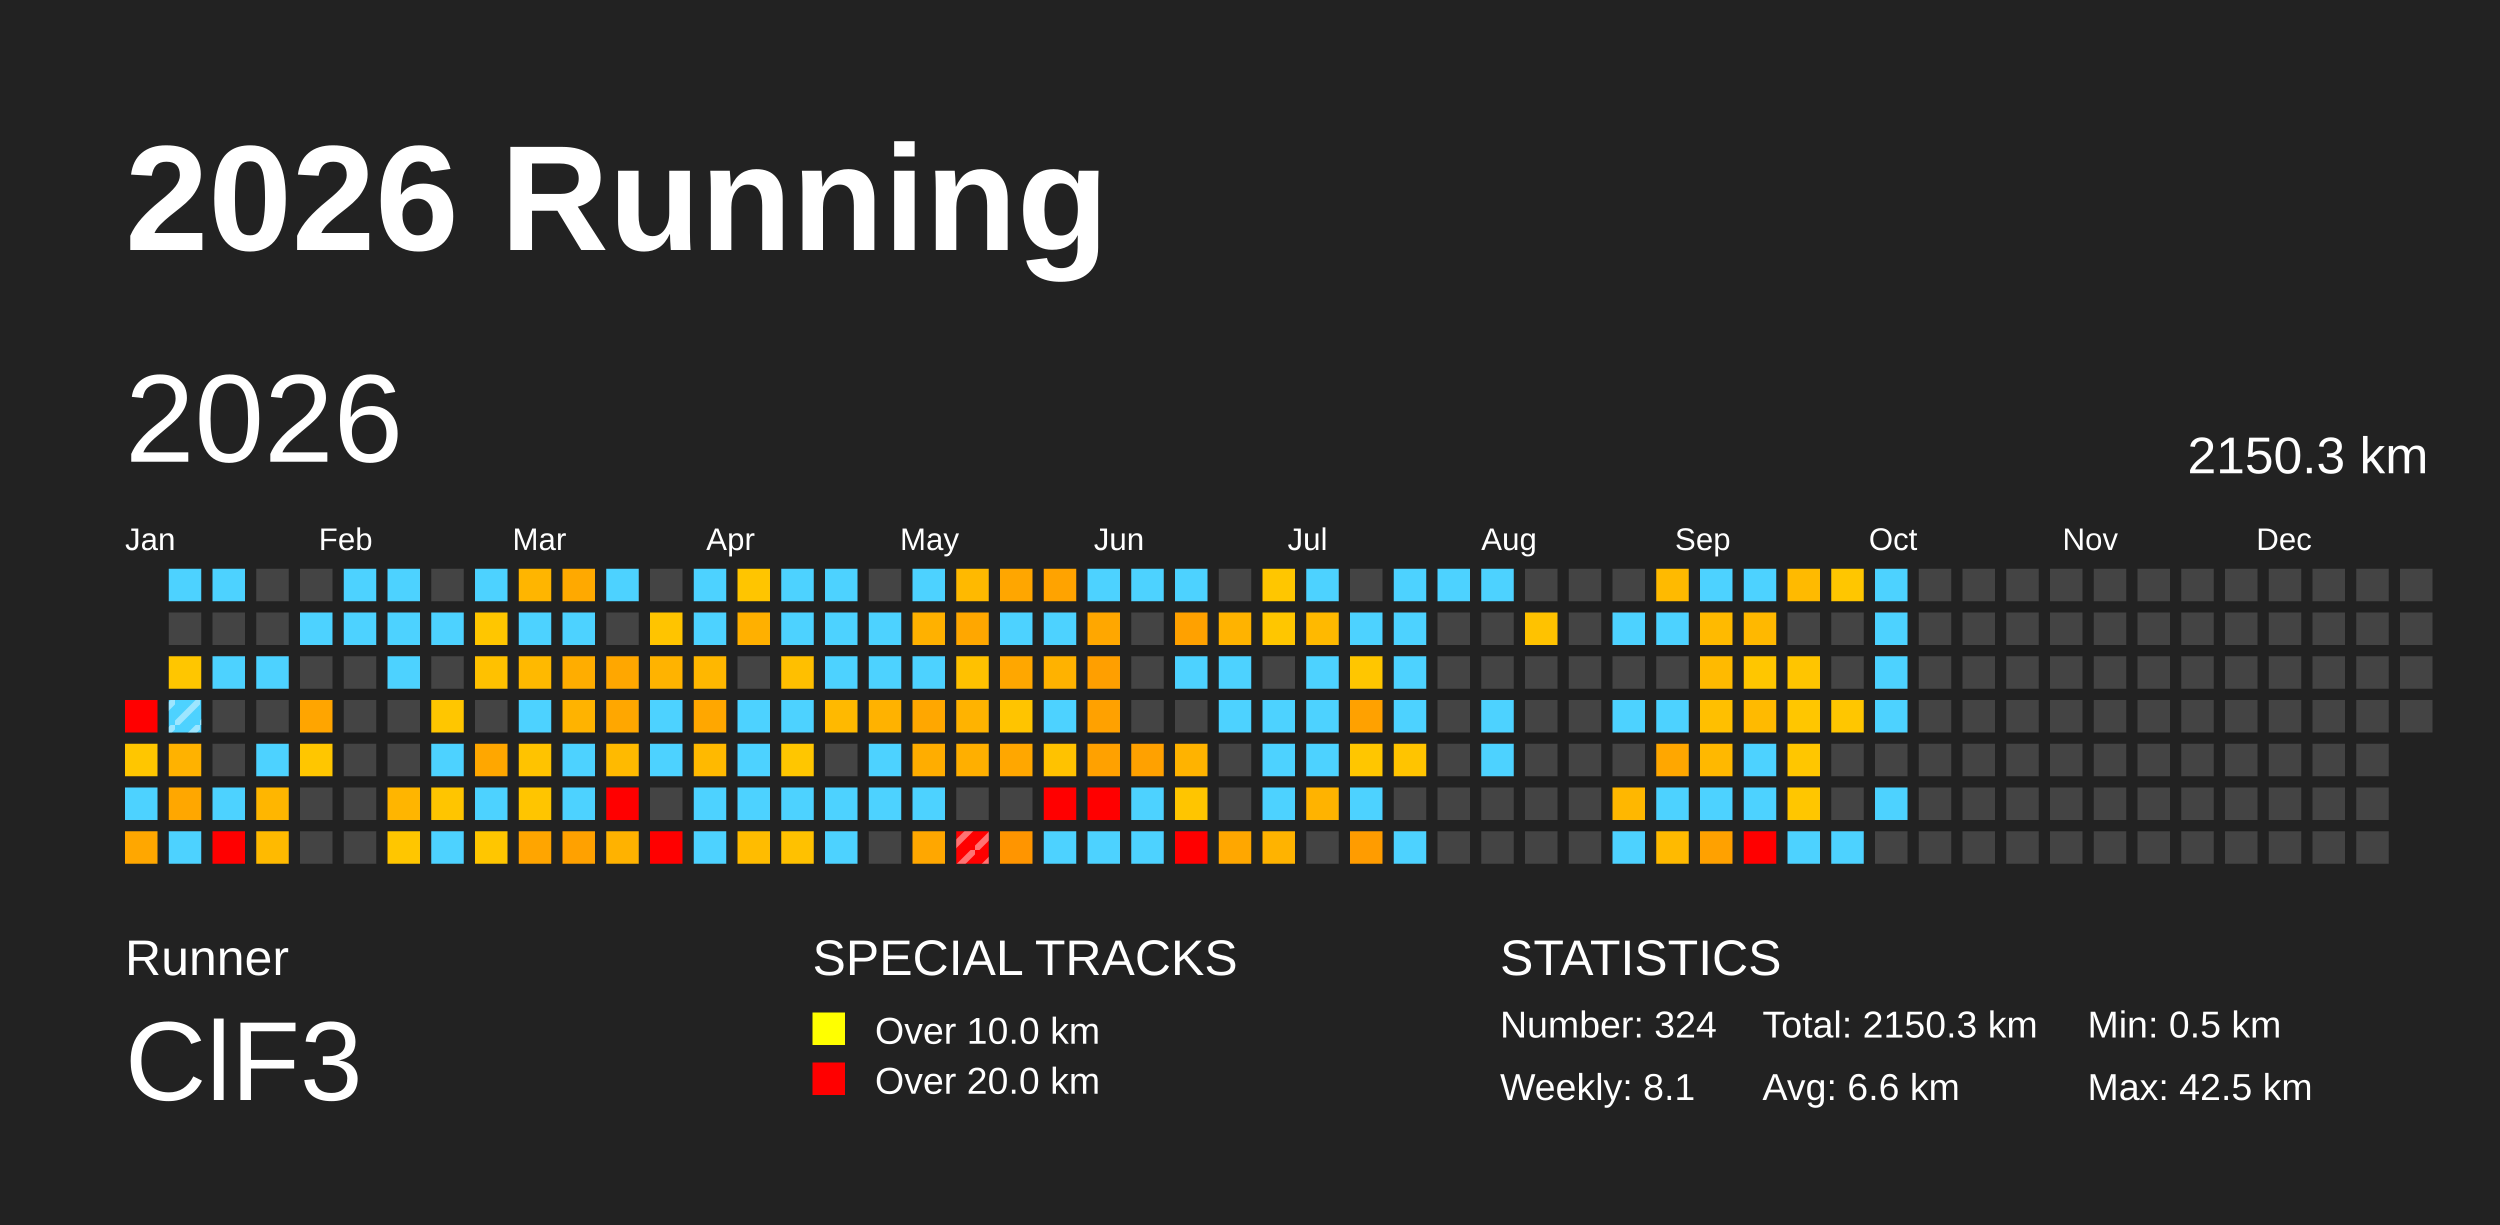
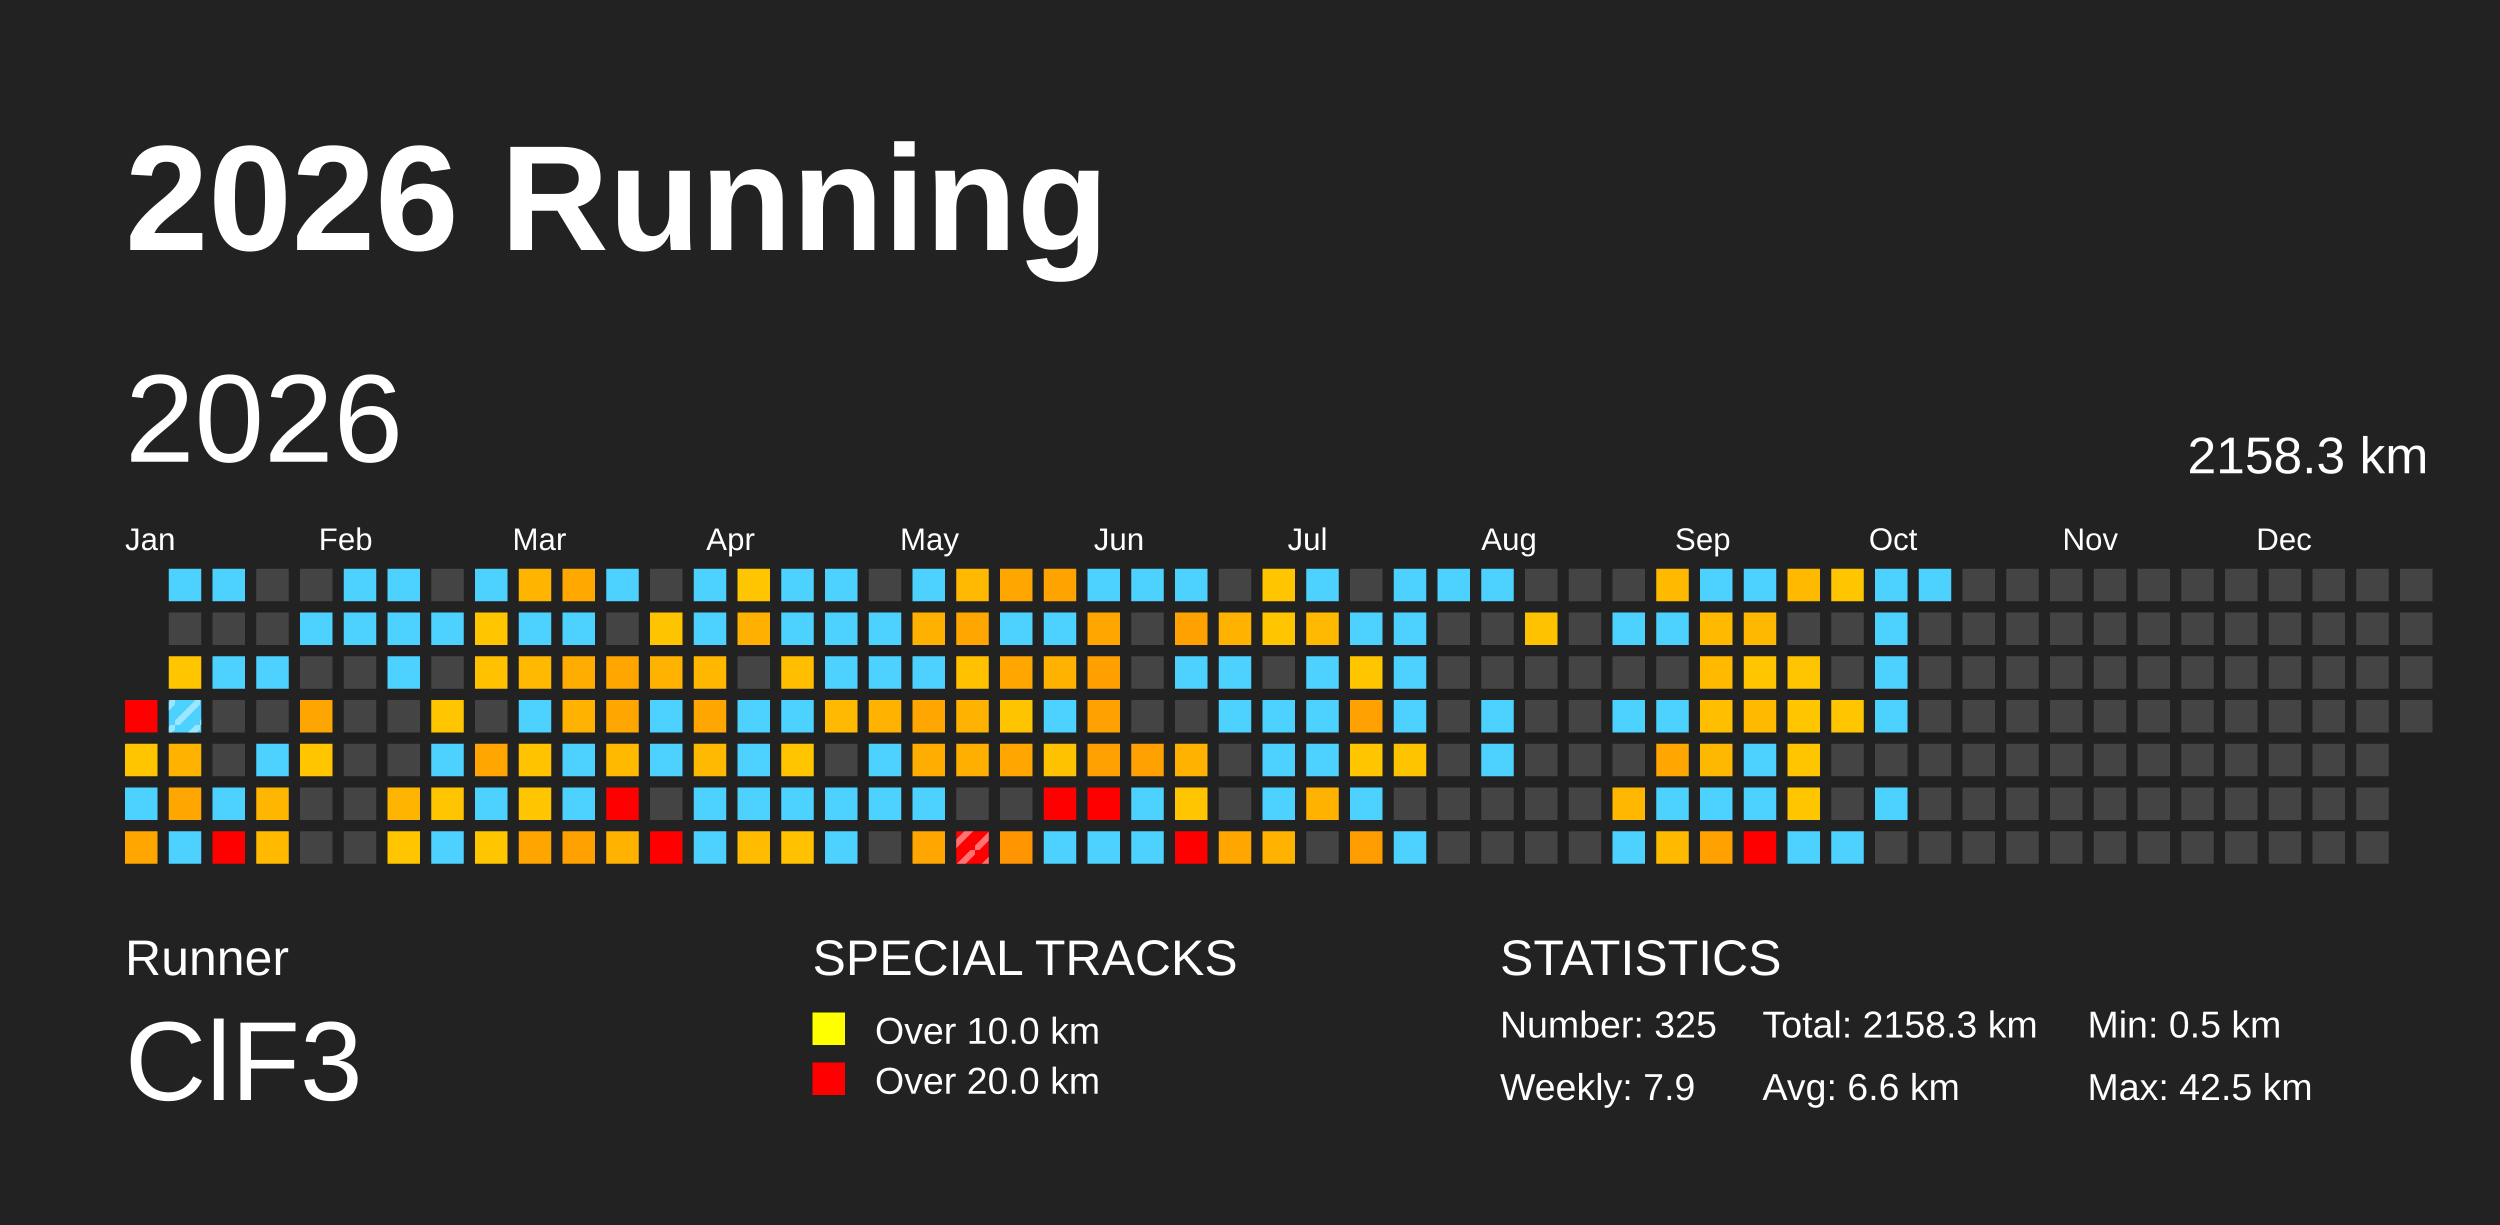
<svg xmlns="http://www.w3.org/2000/svg" baseProfile="full" height="98mm" version="1.1" viewBox="0,0,200,98" width="200mm">
  <defs>
    <pattern height="2" id="indoor-stripe" patternUnits="userSpaceOnUse" width="2">
      <line stroke="white" stroke-opacity="0.45" stroke-width="0.5" x1="0" x2="2" y1="2" y2="0" />
    </pattern>
  </defs>
  <rect fill="#222222" height="98" width="200" x="0" y="0" />
  <text fill="#FFFFFF" style="font-size:12px; font-family:Arial; font-weight:bold;" x="10" y="20">2026 Running</text>
  <text fill="#FFFFFF" style="font-size:4px; font-family:Arial" x="10" y="78">Runner</text>
  <text fill="#FFFFFF" style="font-size:9px; font-family:Arial" x="10" y="88">ClF3</text>
  <text fill="#FFFFFF" style="font-size:4px; font-family:Arial" x="65" y="78">SPECIAL TRACKS</text>
  <rect fill="yellow" height="2.6" width="2.6" x="65" y="81" />
  <text fill="#FFFFFF" style="font-size:3px; font-family:Arial" x="70" y="83.5">Over 10.0 km</text>
  <rect fill="red" height="2.6" width="2.6" x="65" y="85" />
  <text fill="#FFFFFF" style="font-size:3px; font-family:Arial" x="70" y="87.5">Over 20.0 km</text>
  <text fill="#FFFFFF" style="font-size:4px; font-family:Arial" x="120" y="78">STATISTICS</text>
-   <text fill="#FFFFFF" style="font-size:3px; font-family:Arial" x="120" y="83">Number: 324</text>
-   <text fill="#FFFFFF" style="font-size:3px; font-family:Arial" x="120" y="88">Weekly: 8.1</text>
-   <text fill="#FFFFFF" style="font-size:3px; font-family:Arial" x="141" y="83">Total: 2150.3 km</text>
+   <text fill="#FFFFFF" style="font-size:3px; font-family:Arial" x="120" y="83">Number: 325</text>
+   <text fill="#FFFFFF" style="font-size:3px; font-family:Arial" x="120" y="88">Weekly: 7.9</text>
+   <text fill="#FFFFFF" style="font-size:3px; font-family:Arial" x="141" y="83">Total: 2158.3 km</text>
  <text fill="#FFFFFF" style="font-size:3px; font-family:Arial" x="141" y="88">Avg: 6.6 km</text>
  <text fill="#FFFFFF" style="font-size:3px; font-family:Arial" x="167" y="83">Min: 0.5 km</text>
  <text fill="#FFFFFF" style="font-size:3px; font-family:Arial" x="167" y="88">Max: 42.5 km</text>
  <text dominant-baseline="hanging" fill="#FFFFFF" style="font-size:10.0px; font-family:Arial;" x="10" y="30">2026</text>
-   <text dominant-baseline="hanging" fill="#FFFFFF" style="font-size:4.125px; font-family:Arial;" x="175" y="35">2150.3 km</text>
+   <text dominant-baseline="hanging" fill="#FFFFFF" style="font-size:4.125px; font-family:Arial;" x="175" y="35">2158.3 km</text>
  <text fill="#FFFFFF" style="font-size:2.5px; font-family:Arial" x="10.0" y="44">Jan</text>
  <text fill="#FFFFFF" style="font-size:2.5px; font-family:Arial" x="25.5" y="44">Feb</text>
  <text fill="#FFFFFF" style="font-size:2.5px; font-family:Arial" x="41.0" y="44">Mar</text>
  <text fill="#FFFFFF" style="font-size:2.5px; font-family:Arial" x="56.5" y="44">Apr</text>
  <text fill="#FFFFFF" style="font-size:2.5px; font-family:Arial" x="72.0" y="44">May</text>
  <text fill="#FFFFFF" style="font-size:2.5px; font-family:Arial" x="87.5" y="44">Jun</text>
  <text fill="#FFFFFF" style="font-size:2.5px; font-family:Arial" x="103.0" y="44">Jul</text>
  <text fill="#FFFFFF" style="font-size:2.5px; font-family:Arial" x="118.5" y="44">Aug</text>
  <text fill="#FFFFFF" style="font-size:2.5px; font-family:Arial" x="134.0" y="44">Sep</text>
  <text fill="#FFFFFF" style="font-size:2.5px; font-family:Arial" x="149.5" y="44">Oct</text>
  <text fill="#FFFFFF" style="font-size:2.5px; font-family:Arial" x="165.0" y="44">Nov</text>
  <text fill="#FFFFFF" style="font-size:2.5px; font-family:Arial" x="180.5" y="44">Dec</text>
  <rect fill="red" height="2.6" width="2.6" x="10.0" y="56.0" />
  <rect fill="#ffc600" height="2.6" width="2.6" x="10.0" y="59.5" />
  <rect fill="#4dd2ff" height="2.6" width="2.6" x="10.0" y="63.0" />
  <rect fill="#ffa700" height="2.6" width="2.6" x="10.0" y="66.5" />
  <rect fill="#4dd2ff" height="2.6" width="2.6" x="13.5" y="45.5" />
  <rect fill="#444444" height="2.6" width="2.6" x="13.5" y="49.0" />
  <rect fill="#ffc600" height="2.6" width="2.6" x="13.5" y="52.5" />
  <rect fill="#4dd2ff" height="2.6" width="2.6" x="13.5" y="56.0" />
  <rect fill="url(#indoor-stripe)" height="2.6" style="pointer-events: none;" width="2.6" x="13.5" y="56.0" />
  <rect fill="#ffb200" height="2.6" width="2.6" x="13.5" y="59.5" />
  <rect fill="#ffa700" height="2.6" width="2.6" x="13.5" y="63.0" />
  <rect fill="#4dd2ff" height="2.6" width="2.6" x="13.5" y="66.5" />
  <rect fill="#4dd2ff" height="2.6" width="2.6" x="17.0" y="45.5" />
  <rect fill="#444444" height="2.6" width="2.6" x="17.0" y="49.0" />
  <rect fill="#4dd2ff" height="2.6" width="2.6" x="17.0" y="52.5" />
  <rect fill="#444444" height="2.6" width="2.6" x="17.0" y="56.0" />
  <rect fill="#444444" height="2.6" width="2.6" x="17.0" y="59.5" />
  <rect fill="#4dd2ff" height="2.6" width="2.6" x="17.0" y="63.0" />
  <rect fill="red" height="2.6" width="2.6" x="17.0" y="66.5" />
  <rect fill="#444444" height="2.6" width="2.6" x="20.5" y="45.5" />
  <rect fill="#444444" height="2.6" width="2.6" x="20.5" y="49.0" />
  <rect fill="#4dd2ff" height="2.6" width="2.6" x="20.5" y="52.5" />
  <rect fill="#444444" height="2.6" width="2.6" x="20.5" y="56.0" />
  <rect fill="#4dd2ff" height="2.6" width="2.6" x="20.5" y="59.5" />
  <rect fill="#ffb600" height="2.6" width="2.6" x="20.5" y="63.0" />
  <rect fill="#ffba00" height="2.6" width="2.6" x="20.5" y="66.5" />
  <rect fill="#444444" height="2.6" width="2.6" x="24.0" y="45.5" />
  <rect fill="#4dd2ff" height="2.6" width="2.6" x="24.0" y="49.0" />
  <rect fill="#444444" height="2.6" width="2.6" x="24.0" y="52.5" />
  <rect fill="#ffa500" height="2.6" width="2.6" x="24.0" y="56.0" />
  <rect fill="#ffc600" height="2.6" width="2.6" x="24.0" y="59.5" />
  <rect fill="#444444" height="2.6" width="2.6" x="24.0" y="63.0" />
  <rect fill="#444444" height="2.6" width="2.6" x="24.0" y="66.5" />
  <rect fill="#4dd2ff" height="2.6" width="2.6" x="27.5" y="45.5" />
  <rect fill="#4dd2ff" height="2.6" width="2.6" x="27.5" y="49.0" />
  <rect fill="#444444" height="2.6" width="2.6" x="27.5" y="52.5" />
  <rect fill="#444444" height="2.6" width="2.6" x="27.5" y="56.0" />
  <rect fill="#444444" height="2.6" width="2.6" x="27.5" y="59.5" />
  <rect fill="#444444" height="2.6" width="2.6" x="27.5" y="63.0" />
  <rect fill="#444444" height="2.6" width="2.6" x="27.5" y="66.5" />
  <rect fill="#4dd2ff" height="2.6" width="2.6" x="31.0" y="45.5" />
  <rect fill="#4dd2ff" height="2.6" width="2.6" x="31.0" y="49.0" />
  <rect fill="#4dd2ff" height="2.6" width="2.6" x="31.0" y="52.5" />
  <rect fill="#444444" height="2.6" width="2.6" x="31.0" y="56.0" />
  <rect fill="#444444" height="2.6" width="2.6" x="31.0" y="59.5" />
  <rect fill="#ffb500" height="2.6" width="2.6" x="31.0" y="63.0" />
  <rect fill="#ffc600" height="2.6" width="2.6" x="31.0" y="66.5" />
  <rect fill="#444444" height="2.6" width="2.6" x="34.5" y="45.5" />
  <rect fill="#4dd2ff" height="2.6" width="2.6" x="34.5" y="49.0" />
  <rect fill="#444444" height="2.6" width="2.6" x="34.5" y="52.5" />
  <rect fill="#ffc600" height="2.6" width="2.6" x="34.5" y="56.0" />
  <rect fill="#4dd2ff" height="2.6" width="2.6" x="34.5" y="59.5" />
  <rect fill="#ffc500" height="2.6" width="2.6" x="34.5" y="63.0" />
  <rect fill="#4dd2ff" height="2.6" width="2.6" x="34.5" y="66.5" />
  <rect fill="#4dd2ff" height="2.6" width="2.6" x="38.0" y="45.5" />
  <rect fill="#ffc600" height="2.6" width="2.6" x="38.0" y="49.0" />
  <rect fill="#ffc100" height="2.6" width="2.6" x="38.0" y="52.5" />
  <rect fill="#444444" height="2.6" width="2.6" x="38.0" y="56.0" />
  <rect fill="#ffa700" height="2.6" width="2.6" x="38.0" y="59.5" />
  <rect fill="#4dd2ff" height="2.6" width="2.6" x="38.0" y="63.0" />
  <rect fill="#ffc600" height="2.6" width="2.6" x="38.0" y="66.5" />
  <rect fill="#ffb500" height="2.6" width="2.6" x="41.5" y="45.5" />
  <rect fill="#4dd2ff" height="2.6" width="2.6" x="41.5" y="49.0" />
  <rect fill="#ffb900" height="2.6" width="2.6" x="41.5" y="52.5" />
  <rect fill="#4dd2ff" height="2.6" width="2.6" x="41.5" y="56.0" />
  <rect fill="#ffc300" height="2.6" width="2.6" x="41.5" y="59.5" />
  <rect fill="#ffc500" height="2.6" width="2.6" x="41.5" y="63.0" />
  <rect fill="#ffa500" height="2.6" width="2.6" x="41.5" y="66.5" />
  <rect fill="#ffa900" height="2.6" width="2.6" x="45.0" y="45.5" />
  <rect fill="#4dd2ff" height="2.6" width="2.6" x="45.0" y="49.0" />
  <rect fill="#ffad00" height="2.6" width="2.6" x="45.0" y="52.5" />
  <rect fill="#ffb300" height="2.6" width="2.6" x="45.0" y="56.0" />
  <rect fill="#4dd2ff" height="2.6" width="2.6" x="45.0" y="59.5" />
  <rect fill="#4dd2ff" height="2.6" width="2.6" x="45.0" y="63.0" />
  <rect fill="#ffa100" height="2.6" width="2.6" x="45.0" y="66.5" />
  <rect fill="#4dd2ff" height="2.6" width="2.6" x="48.5" y="45.5" />
  <rect fill="#444444" height="2.6" width="2.6" x="48.5" y="49.0" />
  <rect fill="#ffa700" height="2.6" width="2.6" x="48.5" y="52.5" />
  <rect fill="#ffa700" height="2.6" width="2.6" x="48.5" y="56.0" />
  <rect fill="#ffba00" height="2.6" width="2.6" x="48.5" y="59.5" />
  <rect fill="red" height="2.6" width="2.6" x="48.5" y="63.0" />
  <rect fill="#ffb200" height="2.6" width="2.6" x="48.5" y="66.5" />
  <rect fill="#444444" height="2.6" width="2.6" x="52.0" y="45.5" />
  <rect fill="#ffc400" height="2.6" width="2.6" x="52.0" y="49.0" />
  <rect fill="#ffb300" height="2.6" width="2.6" x="52.0" y="52.5" />
  <rect fill="#4dd2ff" height="2.6" width="2.6" x="52.0" y="56.0" />
  <rect fill="#4dd2ff" height="2.6" width="2.6" x="52.0" y="59.5" />
  <rect fill="#444444" height="2.6" width="2.6" x="52.0" y="63.0" />
  <rect fill="red" height="2.6" width="2.6" x="52.0" y="66.5" />
  <rect fill="#4dd2ff" height="2.6" width="2.6" x="55.5" y="45.5" />
  <rect fill="#4dd2ff" height="2.6" width="2.6" x="55.5" y="49.0" />
  <rect fill="#ffb700" height="2.6" width="2.6" x="55.5" y="52.5" />
  <rect fill="#ffa700" height="2.6" width="2.6" x="55.5" y="56.0" />
  <rect fill="#ffb900" height="2.6" width="2.6" x="55.5" y="59.5" />
  <rect fill="#4dd2ff" height="2.6" width="2.6" x="55.5" y="63.0" />
  <rect fill="#4dd2ff" height="2.6" width="2.6" x="55.5" y="66.5" />
  <rect fill="#ffc500" height="2.6" width="2.6" x="59.0" y="45.5" />
  <rect fill="#ffb000" height="2.6" width="2.6" x="59.0" y="49.0" />
  <rect fill="#444444" height="2.6" width="2.6" x="59.0" y="52.5" />
  <rect fill="#4dd2ff" height="2.6" width="2.6" x="59.0" y="56.0" />
  <rect fill="#4dd2ff" height="2.6" width="2.6" x="59.0" y="59.5" />
  <rect fill="#4dd2ff" height="2.6" width="2.6" x="59.0" y="63.0" />
  <rect fill="#ffbc00" height="2.6" width="2.6" x="59.0" y="66.5" />
  <rect fill="#4dd2ff" height="2.6" width="2.6" x="62.5" y="45.5" />
  <rect fill="#4dd2ff" height="2.6" width="2.6" x="62.5" y="49.0" />
  <rect fill="#ffbf00" height="2.6" width="2.6" x="62.5" y="52.5" />
  <rect fill="#4dd2ff" height="2.6" width="2.6" x="62.5" y="56.0" />
  <rect fill="#ffc600" height="2.6" width="2.6" x="62.5" y="59.5" />
  <rect fill="#4dd2ff" height="2.6" width="2.6" x="62.5" y="63.0" />
  <rect fill="#ffc100" height="2.6" width="2.6" x="62.5" y="66.5" />
  <rect fill="#4dd2ff" height="2.6" width="2.6" x="66.0" y="45.5" />
  <rect fill="#4dd2ff" height="2.6" width="2.6" x="66.0" y="49.0" />
  <rect fill="#4dd2ff" height="2.6" width="2.6" x="66.0" y="52.5" />
  <rect fill="#ffb900" height="2.6" width="2.6" x="66.0" y="56.0" />
  <rect fill="#444444" height="2.6" width="2.6" x="66.0" y="59.5" />
  <rect fill="#4dd2ff" height="2.6" width="2.6" x="66.0" y="63.0" />
  <rect fill="#4dd2ff" height="2.6" width="2.6" x="66.0" y="66.5" />
  <rect fill="#444444" height="2.6" width="2.6" x="69.5" y="45.5" />
  <rect fill="#4dd2ff" height="2.6" width="2.6" x="69.5" y="49.0" />
  <rect fill="#4dd2ff" height="2.6" width="2.6" x="69.5" y="52.5" />
  <rect fill="#ffb200" height="2.6" width="2.6" x="69.5" y="56.0" />
  <rect fill="#4dd2ff" height="2.6" width="2.6" x="69.5" y="59.5" />
  <rect fill="#4dd2ff" height="2.6" width="2.6" x="69.5" y="63.0" />
  <rect fill="#444444" height="2.6" width="2.6" x="69.5" y="66.5" />
  <rect fill="#4dd2ff" height="2.6" width="2.6" x="73.0" y="45.5" />
  <rect fill="#ffb100" height="2.6" width="2.6" x="73.0" y="49.0" />
  <rect fill="#4dd2ff" height="2.6" width="2.6" x="73.0" y="52.5" />
  <rect fill="#ffa700" height="2.6" width="2.6" x="73.0" y="56.0" />
  <rect fill="#ffad00" height="2.6" width="2.6" x="73.0" y="59.5" />
  <rect fill="#4dd2ff" height="2.6" width="2.6" x="73.0" y="63.0" />
  <rect fill="#ffa700" height="2.6" width="2.6" x="73.0" y="66.5" />
  <rect fill="#ffb900" height="2.6" width="2.6" x="76.5" y="45.5" />
  <rect fill="#ffa700" height="2.6" width="2.6" x="76.5" y="49.0" />
  <rect fill="#ffc100" height="2.6" width="2.6" x="76.5" y="52.5" />
  <rect fill="#ffb300" height="2.6" width="2.6" x="76.5" y="56.0" />
  <rect fill="#ffaf00" height="2.6" width="2.6" x="76.5" y="59.5" />
  <rect fill="#444444" height="2.6" width="2.6" x="76.5" y="63.0" />
  <rect fill="red" height="2.6" width="2.6" x="76.5" y="66.5" />
  <rect fill="url(#indoor-stripe)" height="2.6" style="pointer-events: none;" width="2.6" x="76.5" y="66.5" />
  <rect fill="#ffa600" height="2.6" width="2.6" x="80.0" y="45.5" />
  <rect fill="#4dd2ff" height="2.6" width="2.6" x="80.0" y="49.0" />
  <rect fill="#ffa700" height="2.6" width="2.6" x="80.0" y="52.5" />
  <rect fill="#ffc400" height="2.6" width="2.6" x="80.0" y="56.0" />
  <rect fill="#ffa700" height="2.6" width="2.6" x="80.0" y="59.5" />
  <rect fill="#444444" height="2.6" width="2.6" x="80.0" y="63.0" />
  <rect fill="#ff9500" height="2.6" width="2.6" x="80.0" y="66.5" />
  <rect fill="#ffa300" height="2.6" width="2.6" x="83.5" y="45.5" />
  <rect fill="#4dd2ff" height="2.6" width="2.6" x="83.5" y="49.0" />
  <rect fill="#ffb200" height="2.6" width="2.6" x="83.5" y="52.5" />
  <rect fill="#4dd2ff" height="2.6" width="2.6" x="83.5" y="56.0" />
  <rect fill="#ffc200" height="2.6" width="2.6" x="83.5" y="59.5" />
  <rect fill="red" height="2.6" width="2.6" x="83.5" y="63.0" />
  <rect fill="#4dd2ff" height="2.6" width="2.6" x="83.5" y="66.5" />
  <rect fill="#4dd2ff" height="2.6" width="2.6" x="87.0" y="45.5" />
  <rect fill="#ffa700" height="2.6" width="2.6" x="87.0" y="49.0" />
  <rect fill="#ff9f00" height="2.6" width="2.6" x="87.0" y="52.5" />
  <rect fill="#ffa100" height="2.6" width="2.6" x="87.0" y="56.0" />
  <rect fill="#ffa100" height="2.6" width="2.6" x="87.0" y="59.5" />
  <rect fill="red" height="2.6" width="2.6" x="87.0" y="63.0" />
  <rect fill="#4dd2ff" height="2.6" width="2.6" x="87.0" y="66.5" />
  <rect fill="#4dd2ff" height="2.6" width="2.6" x="90.5" y="45.5" />
  <rect fill="#444444" height="2.6" width="2.6" x="90.5" y="49.0" />
  <rect fill="#444444" height="2.6" width="2.6" x="90.5" y="52.5" />
  <rect fill="#444444" height="2.6" width="2.6" x="90.5" y="56.0" />
  <rect fill="#ffa100" height="2.6" width="2.6" x="90.5" y="59.5" />
  <rect fill="#4dd2ff" height="2.6" width="2.6" x="90.5" y="63.0" />
  <rect fill="#4dd2ff" height="2.6" width="2.6" x="90.5" y="66.5" />
  <rect fill="#4dd2ff" height="2.6" width="2.6" x="94.0" y="45.5" />
  <rect fill="#ffa100" height="2.6" width="2.6" x="94.0" y="49.0" />
  <rect fill="#4dd2ff" height="2.6" width="2.6" x="94.0" y="52.5" />
  <rect fill="#444444" height="2.6" width="2.6" x="94.0" y="56.0" />
  <rect fill="#ffb300" height="2.6" width="2.6" x="94.0" y="59.5" />
  <rect fill="#ffc500" height="2.6" width="2.6" x="94.0" y="63.0" />
  <rect fill="red" height="2.6" width="2.6" x="94.0" y="66.5" />
  <rect fill="#444444" height="2.6" width="2.6" x="97.5" y="45.5" />
  <rect fill="#ffb300" height="2.6" width="2.6" x="97.5" y="49.0" />
  <rect fill="#4dd2ff" height="2.6" width="2.6" x="97.5" y="52.5" />
  <rect fill="#4dd2ff" height="2.6" width="2.6" x="97.5" y="56.0" />
  <rect fill="#444444" height="2.6" width="2.6" x="97.5" y="59.5" />
  <rect fill="#444444" height="2.6" width="2.6" x="97.5" y="63.0" />
  <rect fill="#ffa700" height="2.6" width="2.6" x="97.5" y="66.5" />
  <rect fill="#ffc600" height="2.6" width="2.6" x="101.0" y="45.5" />
  <rect fill="#ffc600" height="2.6" width="2.6" x="101.0" y="49.0" />
  <rect fill="#444444" height="2.6" width="2.6" x="101.0" y="52.5" />
  <rect fill="#4dd2ff" height="2.6" width="2.6" x="101.0" y="56.0" />
  <rect fill="#4dd2ff" height="2.6" width="2.6" x="101.0" y="59.5" />
  <rect fill="#4dd2ff" height="2.6" width="2.6" x="101.0" y="63.0" />
  <rect fill="#ffb300" height="2.6" width="2.6" x="101.0" y="66.5" />
  <rect fill="#4dd2ff" height="2.6" width="2.6" x="104.5" y="45.5" />
  <rect fill="#ffb900" height="2.6" width="2.6" x="104.5" y="49.0" />
  <rect fill="#4dd2ff" height="2.6" width="2.6" x="104.5" y="52.5" />
  <rect fill="#4dd2ff" height="2.6" width="2.6" x="104.5" y="56.0" />
  <rect fill="#4dd2ff" height="2.6" width="2.6" x="104.5" y="59.5" />
  <rect fill="#ffb300" height="2.6" width="2.6" x="104.5" y="63.0" />
  <rect fill="#444444" height="2.6" width="2.6" x="104.5" y="66.5" />
  <rect fill="#444444" height="2.6" width="2.6" x="108.0" y="45.5" />
  <rect fill="#4dd2ff" height="2.6" width="2.6" x="108.0" y="49.0" />
  <rect fill="#ffc600" height="2.6" width="2.6" x="108.0" y="52.5" />
  <rect fill="#ffa100" height="2.6" width="2.6" x="108.0" y="56.0" />
  <rect fill="#ffc600" height="2.6" width="2.6" x="108.0" y="59.5" />
  <rect fill="#4dd2ff" height="2.6" width="2.6" x="108.0" y="63.0" />
  <rect fill="#ff9c00" height="2.6" width="2.6" x="108.0" y="66.5" />
  <rect fill="#4dd2ff" height="2.6" width="2.6" x="111.5" y="45.5" />
  <rect fill="#4dd2ff" height="2.6" width="2.6" x="111.5" y="49.0" />
  <rect fill="#4dd2ff" height="2.6" width="2.6" x="111.5" y="52.5" />
  <rect fill="#4dd2ff" height="2.6" width="2.6" x="111.5" y="56.0" />
  <rect fill="#ffc400" height="2.6" width="2.6" x="111.5" y="59.5" />
  <rect fill="#444444" height="2.6" width="2.6" x="111.5" y="63.0" />
  <rect fill="#4dd2ff" height="2.6" width="2.6" x="111.5" y="66.5" />
  <rect fill="#4dd2ff" height="2.6" width="2.6" x="115.0" y="45.5" />
  <rect fill="#444444" height="2.6" width="2.6" x="115.0" y="49.0" />
  <rect fill="#444444" height="2.6" width="2.6" x="115.0" y="52.5" />
  <rect fill="#444444" height="2.6" width="2.6" x="115.0" y="56.0" />
  <rect fill="#444444" height="2.6" width="2.6" x="115.0" y="59.5" />
  <rect fill="#444444" height="2.6" width="2.6" x="115.0" y="63.0" />
  <rect fill="#444444" height="2.6" width="2.6" x="115.0" y="66.5" />
  <rect fill="#4dd2ff" height="2.6" width="2.6" x="118.5" y="45.5" />
  <rect fill="#444444" height="2.6" width="2.6" x="118.5" y="49.0" />
  <rect fill="#444444" height="2.6" width="2.6" x="118.5" y="52.5" />
  <rect fill="#4dd2ff" height="2.6" width="2.6" x="118.5" y="56.0" />
  <rect fill="#4dd2ff" height="2.6" width="2.6" x="118.5" y="59.5" />
  <rect fill="#444444" height="2.6" width="2.6" x="118.5" y="63.0" />
  <rect fill="#444444" height="2.6" width="2.6" x="118.5" y="66.5" />
  <rect fill="#444444" height="2.6" width="2.6" x="122.0" y="45.5" />
  <rect fill="#ffc200" height="2.6" width="2.6" x="122.0" y="49.0" />
  <rect fill="#444444" height="2.6" width="2.6" x="122.0" y="52.5" />
  <rect fill="#444444" height="2.6" width="2.6" x="122.0" y="56.0" />
  <rect fill="#444444" height="2.6" width="2.6" x="122.0" y="59.5" />
  <rect fill="#444444" height="2.6" width="2.6" x="122.0" y="63.0" />
  <rect fill="#444444" height="2.6" width="2.6" x="122.0" y="66.5" />
  <rect fill="#444444" height="2.6" width="2.6" x="125.5" y="45.5" />
  <rect fill="#444444" height="2.6" width="2.6" x="125.5" y="49.0" />
  <rect fill="#444444" height="2.6" width="2.6" x="125.5" y="52.5" />
  <rect fill="#444444" height="2.6" width="2.6" x="125.5" y="56.0" />
  <rect fill="#444444" height="2.6" width="2.6" x="125.5" y="59.5" />
  <rect fill="#444444" height="2.6" width="2.6" x="125.5" y="63.0" />
  <rect fill="#444444" height="2.6" width="2.6" x="125.5" y="66.5" />
  <rect fill="#444444" height="2.6" width="2.6" x="129.0" y="45.5" />
  <rect fill="#4dd2ff" height="2.6" width="2.6" x="129.0" y="49.0" />
  <rect fill="#444444" height="2.6" width="2.6" x="129.0" y="52.5" />
  <rect fill="#4dd2ff" height="2.6" width="2.6" x="129.0" y="56.0" />
  <rect fill="#444444" height="2.6" width="2.6" x="129.0" y="59.5" />
  <rect fill="#ffb700" height="2.6" width="2.6" x="129.0" y="63.0" />
  <rect fill="#4dd2ff" height="2.6" width="2.6" x="129.0" y="66.5" />
  <rect fill="#ffba00" height="2.6" width="2.6" x="132.5" y="45.5" />
  <rect fill="#4dd2ff" height="2.6" width="2.6" x="132.5" y="49.0" />
  <rect fill="#444444" height="2.6" width="2.6" x="132.5" y="52.5" />
  <rect fill="#4dd2ff" height="2.6" width="2.6" x="132.5" y="56.0" />
  <rect fill="#ffa700" height="2.6" width="2.6" x="132.5" y="59.5" />
  <rect fill="#4dd2ff" height="2.6" width="2.6" x="132.5" y="63.0" />
  <rect fill="#ffba00" height="2.6" width="2.6" x="132.5" y="66.5" />
  <rect fill="#4dd2ff" height="2.6" width="2.6" x="136.0" y="45.5" />
  <rect fill="#ffba00" height="2.6" width="2.6" x="136.0" y="49.0" />
  <rect fill="#ffba00" height="2.6" width="2.6" x="136.0" y="52.5" />
  <rect fill="#ffbf00" height="2.6" width="2.6" x="136.0" y="56.0" />
  <rect fill="#ffb800" height="2.6" width="2.6" x="136.0" y="59.5" />
  <rect fill="#4dd2ff" height="2.6" width="2.6" x="136.0" y="63.0" />
  <rect fill="#ffa100" height="2.6" width="2.6" x="136.0" y="66.5" />
  <rect fill="#4dd2ff" height="2.6" width="2.6" x="139.5" y="45.5" />
  <rect fill="#ffb800" height="2.6" width="2.6" x="139.5" y="49.0" />
  <rect fill="#ffc600" height="2.6" width="2.6" x="139.5" y="52.5" />
  <rect fill="#ffba00" height="2.6" width="2.6" x="139.5" y="56.0" />
  <rect fill="#4dd2ff" height="2.6" width="2.6" x="139.5" y="59.5" />
  <rect fill="#4dd2ff" height="2.6" width="2.6" x="139.5" y="63.0" />
  <rect fill="red" height="2.6" width="2.6" x="139.5" y="66.5" />
  <rect fill="#ffba00" height="2.6" width="2.6" x="143.0" y="45.5" />
  <rect fill="#444444" height="2.6" width="2.6" x="143.0" y="49.0" />
  <rect fill="#ffc500" height="2.6" width="2.6" x="143.0" y="52.5" />
  <rect fill="#ffc600" height="2.6" width="2.6" x="143.0" y="56.0" />
  <rect fill="#ffc600" height="2.6" width="2.6" x="143.0" y="59.5" />
  <rect fill="#ffc600" height="2.6" width="2.6" x="143.0" y="63.0" />
  <rect fill="#4dd2ff" height="2.6" width="2.6" x="143.0" y="66.5" />
  <rect fill="#ffc600" height="2.6" width="2.6" x="146.5" y="45.5" />
  <rect fill="#444444" height="2.6" width="2.6" x="146.5" y="49.0" />
  <rect fill="#444444" height="2.6" width="2.6" x="146.5" y="52.5" />
  <rect fill="#ffc600" height="2.6" width="2.6" x="146.5" y="56.0" />
  <rect fill="#444444" height="2.6" width="2.6" x="146.5" y="59.5" />
  <rect fill="#444444" height="2.6" width="2.6" x="146.5" y="63.0" />
  <rect fill="#4dd2ff" height="2.6" width="2.6" x="146.5" y="66.5" />
  <rect fill="#4dd2ff" height="2.6" width="2.6" x="150.0" y="45.5" />
  <rect fill="#4dd2ff" height="2.6" width="2.6" x="150.0" y="49.0" />
  <rect fill="#4dd2ff" height="2.6" width="2.6" x="150.0" y="52.5" />
  <rect fill="#4dd2ff" height="2.6" width="2.6" x="150.0" y="56.0" />
  <rect fill="#444444" height="2.6" width="2.6" x="150.0" y="59.5" />
  <rect fill="#4dd2ff" height="2.6" width="2.6" x="150.0" y="63.0" />
  <rect fill="#444444" height="2.6" width="2.6" x="150.0" y="66.5" />
-   <rect fill="#444444" height="2.6" width="2.6" x="153.5" y="45.5" />
+   <rect fill="#4dd2ff" height="2.6" width="2.6" x="153.5" y="45.5" />
  <rect fill="#444444" height="2.6" width="2.6" x="153.5" y="49.0" />
  <rect fill="#444444" height="2.6" width="2.6" x="153.5" y="52.5" />
  <rect fill="#444444" height="2.6" width="2.6" x="153.5" y="56.0" />
  <rect fill="#444444" height="2.6" width="2.6" x="153.5" y="59.5" />
  <rect fill="#444444" height="2.6" width="2.6" x="153.5" y="63.0" />
  <rect fill="#444444" height="2.6" width="2.6" x="153.5" y="66.5" />
  <rect fill="#444444" height="2.6" width="2.6" x="157.0" y="45.5" />
  <rect fill="#444444" height="2.6" width="2.6" x="157.0" y="49.0" />
  <rect fill="#444444" height="2.6" width="2.6" x="157.0" y="52.5" />
  <rect fill="#444444" height="2.6" width="2.6" x="157.0" y="56.0" />
  <rect fill="#444444" height="2.6" width="2.6" x="157.0" y="59.5" />
  <rect fill="#444444" height="2.6" width="2.6" x="157.0" y="63.0" />
  <rect fill="#444444" height="2.6" width="2.6" x="157.0" y="66.5" />
  <rect fill="#444444" height="2.6" width="2.6" x="160.5" y="45.5" />
  <rect fill="#444444" height="2.6" width="2.6" x="160.5" y="49.0" />
  <rect fill="#444444" height="2.6" width="2.6" x="160.5" y="52.5" />
  <rect fill="#444444" height="2.6" width="2.6" x="160.5" y="56.0" />
  <rect fill="#444444" height="2.6" width="2.6" x="160.5" y="59.5" />
  <rect fill="#444444" height="2.6" width="2.6" x="160.5" y="63.0" />
  <rect fill="#444444" height="2.6" width="2.6" x="160.5" y="66.5" />
  <rect fill="#444444" height="2.6" width="2.6" x="164.0" y="45.5" />
  <rect fill="#444444" height="2.6" width="2.6" x="164.0" y="49.0" />
  <rect fill="#444444" height="2.6" width="2.6" x="164.0" y="52.5" />
  <rect fill="#444444" height="2.6" width="2.6" x="164.0" y="56.0" />
  <rect fill="#444444" height="2.6" width="2.6" x="164.0" y="59.5" />
  <rect fill="#444444" height="2.6" width="2.6" x="164.0" y="63.0" />
  <rect fill="#444444" height="2.6" width="2.6" x="164.0" y="66.5" />
  <rect fill="#444444" height="2.6" width="2.6" x="167.5" y="45.5" />
  <rect fill="#444444" height="2.6" width="2.6" x="167.5" y="49.0" />
  <rect fill="#444444" height="2.6" width="2.6" x="167.5" y="52.5" />
  <rect fill="#444444" height="2.6" width="2.6" x="167.5" y="56.0" />
  <rect fill="#444444" height="2.6" width="2.6" x="167.5" y="59.5" />
  <rect fill="#444444" height="2.6" width="2.6" x="167.5" y="63.0" />
  <rect fill="#444444" height="2.6" width="2.6" x="167.5" y="66.5" />
  <rect fill="#444444" height="2.6" width="2.6" x="171.0" y="45.5" />
  <rect fill="#444444" height="2.6" width="2.6" x="171.0" y="49.0" />
  <rect fill="#444444" height="2.6" width="2.6" x="171.0" y="52.5" />
  <rect fill="#444444" height="2.6" width="2.6" x="171.0" y="56.0" />
  <rect fill="#444444" height="2.6" width="2.6" x="171.0" y="59.5" />
  <rect fill="#444444" height="2.6" width="2.6" x="171.0" y="63.0" />
  <rect fill="#444444" height="2.6" width="2.6" x="171.0" y="66.5" />
  <rect fill="#444444" height="2.6" width="2.6" x="174.5" y="45.5" />
  <rect fill="#444444" height="2.6" width="2.6" x="174.5" y="49.0" />
  <rect fill="#444444" height="2.6" width="2.6" x="174.5" y="52.5" />
  <rect fill="#444444" height="2.6" width="2.6" x="174.5" y="56.0" />
  <rect fill="#444444" height="2.6" width="2.6" x="174.5" y="59.5" />
  <rect fill="#444444" height="2.6" width="2.6" x="174.5" y="63.0" />
  <rect fill="#444444" height="2.6" width="2.6" x="174.5" y="66.5" />
  <rect fill="#444444" height="2.6" width="2.6" x="178.0" y="45.5" />
  <rect fill="#444444" height="2.6" width="2.6" x="178.0" y="49.0" />
  <rect fill="#444444" height="2.6" width="2.6" x="178.0" y="52.5" />
  <rect fill="#444444" height="2.6" width="2.6" x="178.0" y="56.0" />
  <rect fill="#444444" height="2.6" width="2.6" x="178.0" y="59.5" />
  <rect fill="#444444" height="2.6" width="2.6" x="178.0" y="63.0" />
  <rect fill="#444444" height="2.6" width="2.6" x="178.0" y="66.5" />
  <rect fill="#444444" height="2.6" width="2.6" x="181.5" y="45.5" />
  <rect fill="#444444" height="2.6" width="2.6" x="181.5" y="49.0" />
  <rect fill="#444444" height="2.6" width="2.6" x="181.5" y="52.5" />
  <rect fill="#444444" height="2.6" width="2.6" x="181.5" y="56.0" />
  <rect fill="#444444" height="2.6" width="2.6" x="181.5" y="59.5" />
  <rect fill="#444444" height="2.6" width="2.6" x="181.5" y="63.0" />
  <rect fill="#444444" height="2.6" width="2.6" x="181.5" y="66.5" />
  <rect fill="#444444" height="2.6" width="2.6" x="185.0" y="45.5" />
  <rect fill="#444444" height="2.6" width="2.6" x="185.0" y="49.0" />
  <rect fill="#444444" height="2.6" width="2.6" x="185.0" y="52.5" />
  <rect fill="#444444" height="2.6" width="2.6" x="185.0" y="56.0" />
  <rect fill="#444444" height="2.6" width="2.6" x="185.0" y="59.5" />
  <rect fill="#444444" height="2.6" width="2.6" x="185.0" y="63.0" />
  <rect fill="#444444" height="2.6" width="2.6" x="185.0" y="66.5" />
  <rect fill="#444444" height="2.6" width="2.6" x="188.5" y="45.5" />
  <rect fill="#444444" height="2.6" width="2.6" x="188.5" y="49.0" />
  <rect fill="#444444" height="2.6" width="2.6" x="188.5" y="52.5" />
  <rect fill="#444444" height="2.6" width="2.6" x="188.5" y="56.0" />
  <rect fill="#444444" height="2.6" width="2.6" x="188.5" y="59.5" />
  <rect fill="#444444" height="2.6" width="2.6" x="188.5" y="63.0" />
  <rect fill="#444444" height="2.6" width="2.6" x="188.5" y="66.5" />
  <rect fill="#444444" height="2.6" width="2.6" x="192.0" y="45.5" />
  <rect fill="#444444" height="2.6" width="2.6" x="192.0" y="49.0" />
  <rect fill="#444444" height="2.6" width="2.6" x="192.0" y="52.5" />
  <rect fill="#444444" height="2.6" width="2.6" x="192.0" y="56.0" />
</svg>
